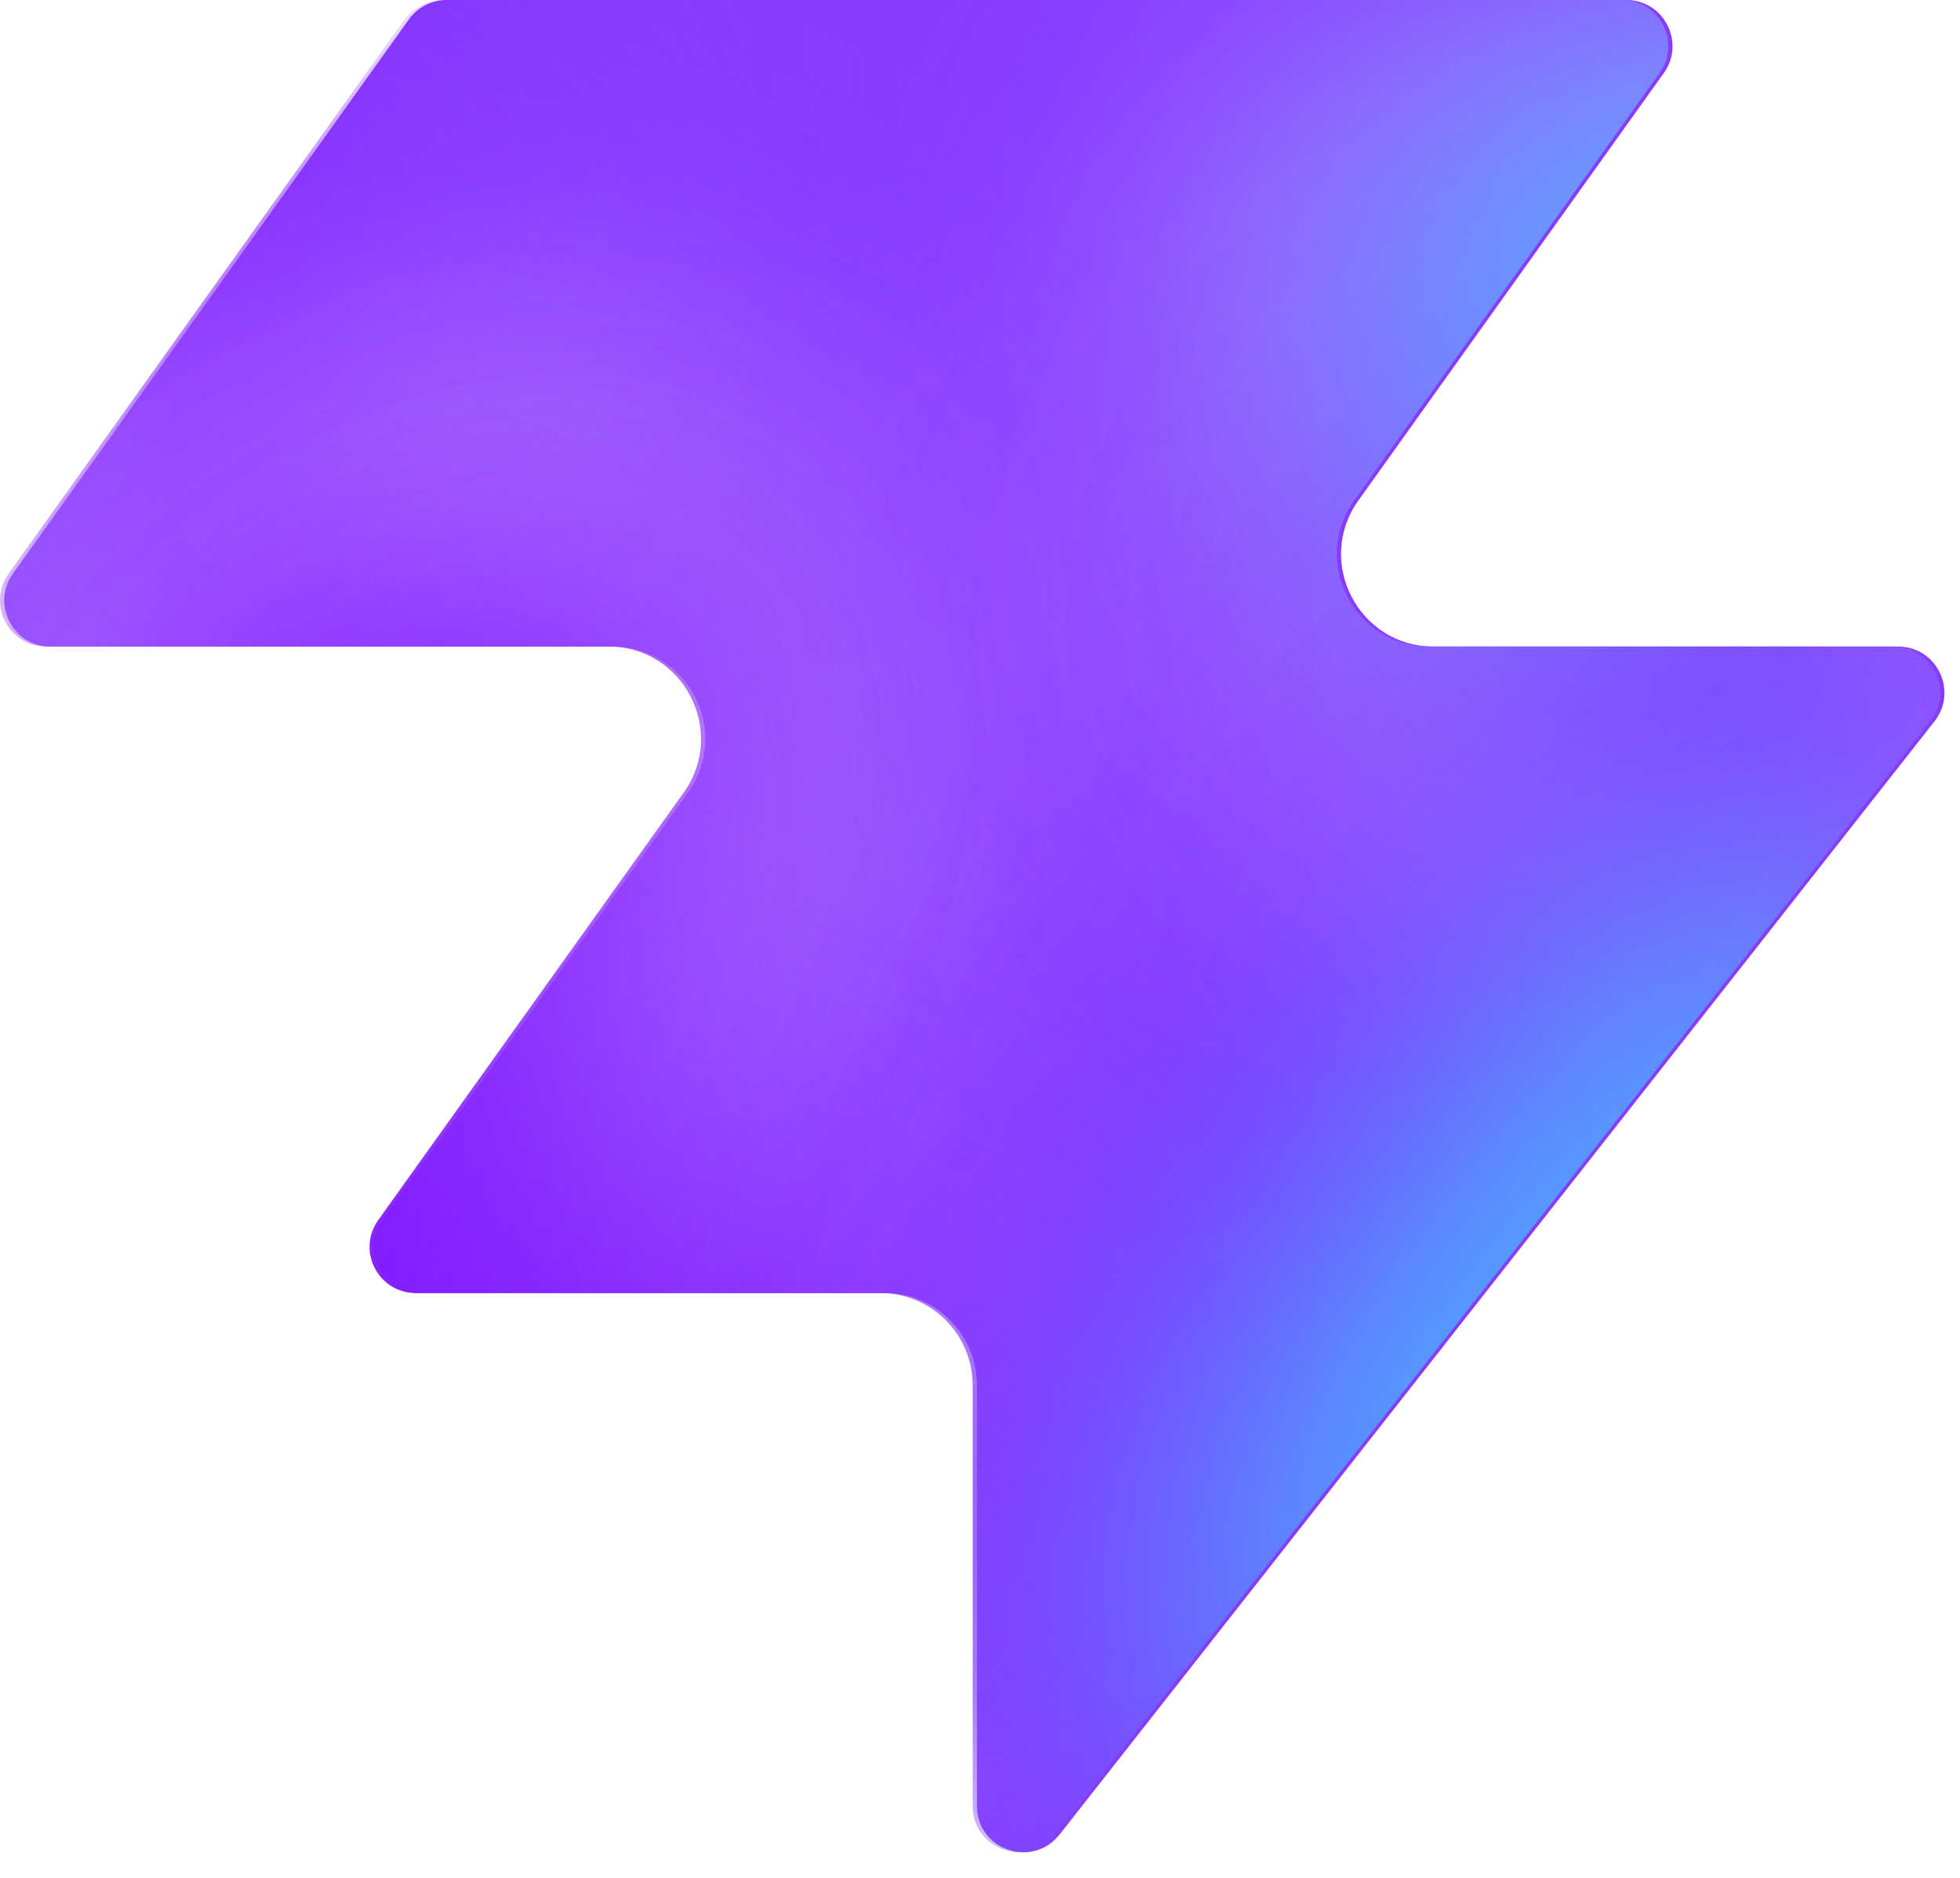
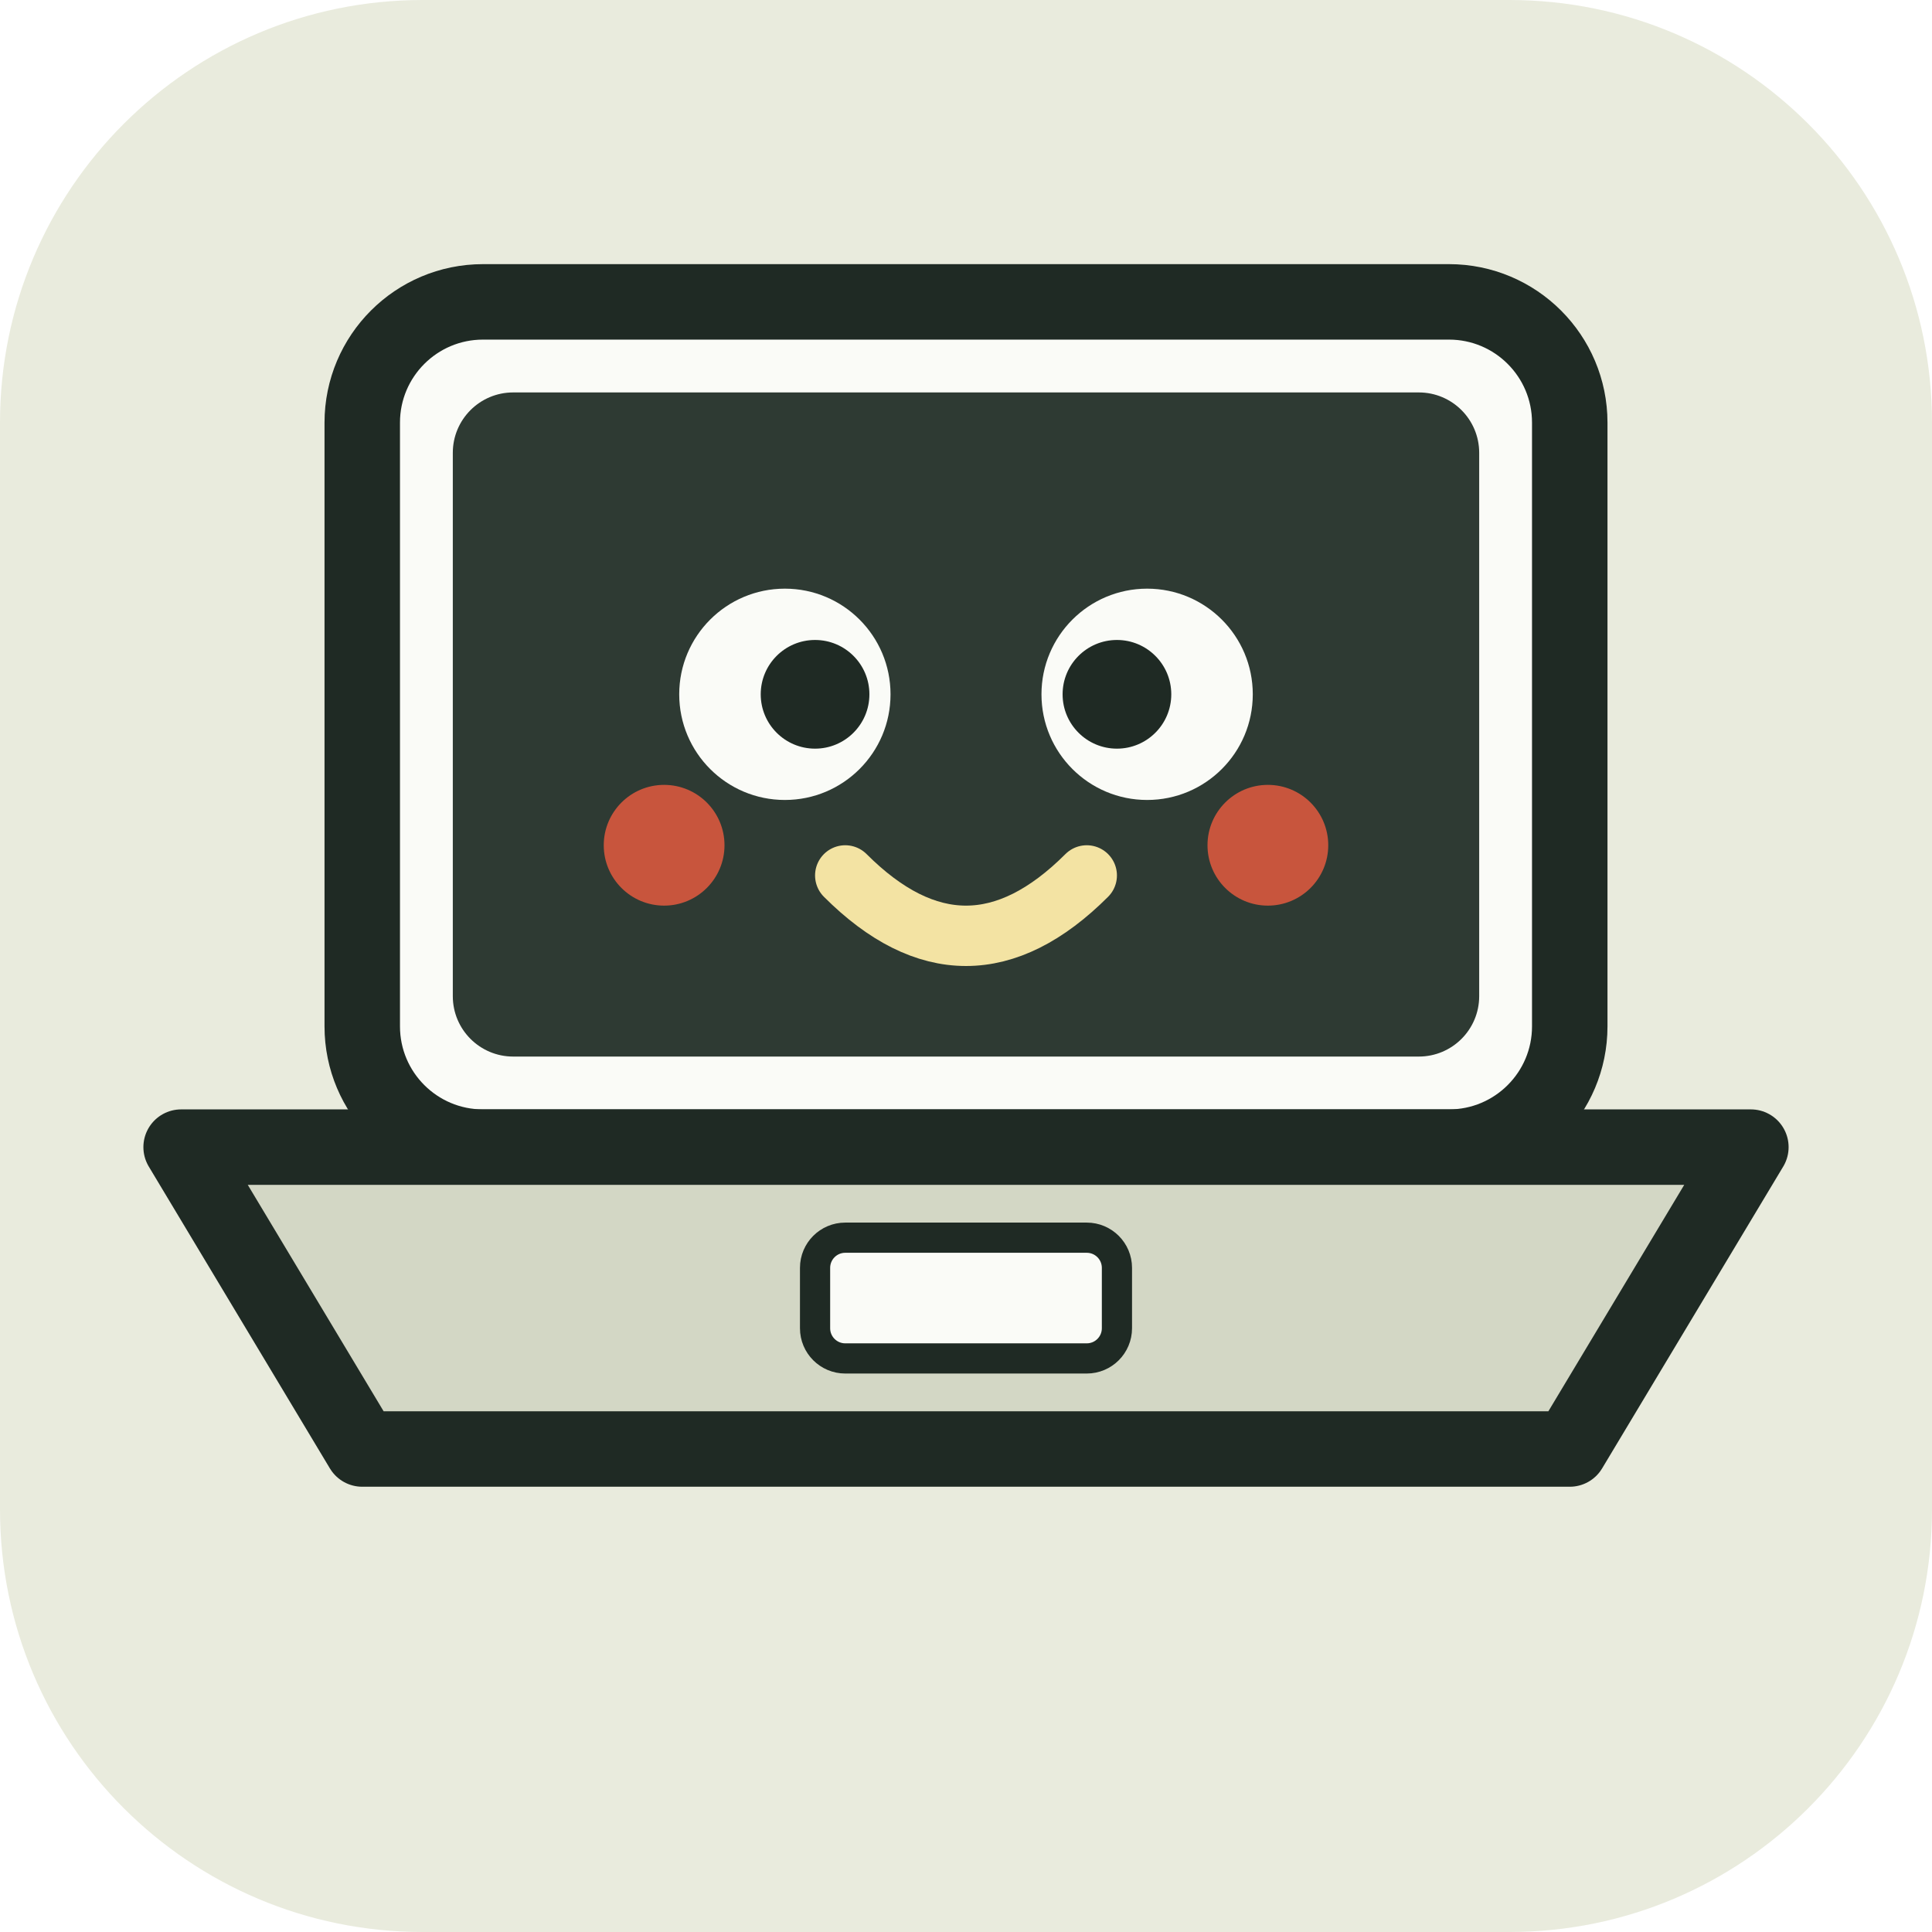
- <svg xmlns="http://www.w3.org/2000/svg" width="48" height="46" fill="none" viewBox="0 0 48 46">
-   <path fill="#863bff" d="M25.946 44.938c-.664.845-2.021.375-2.021-.698V33.937a2.26 2.26 0 0 0-2.262-2.262H10.287c-.92 0-1.456-1.04-.92-1.788l7.48-10.471c1.07-1.497 0-3.578-1.842-3.578H1.237c-.92 0-1.456-1.04-.92-1.788L10.013.474c.214-.297.556-.474.92-.474h28.894c.92 0 1.456 1.04.92 1.788l-7.48 10.471c-1.07 1.498 0 3.579 1.842 3.579h11.377c.943 0 1.473 1.088.89 1.83L25.947 44.94z" style="fill:#863bff;fill:color(display-p3 .525 .23 1);fill-opacity:1" />
-   <mask id="a" width="48" height="46" x="0" y="0" maskUnits="userSpaceOnUse" style="mask-type:alpha">
-     <path fill="#000" d="M25.842 44.938c-.664.844-2.021.375-2.021-.698V33.937a2.26 2.26 0 0 0-2.262-2.262H10.183c-.92 0-1.456-1.04-.92-1.788l7.48-10.471c1.07-1.498 0-3.579-1.842-3.579H1.133c-.92 0-1.456-1.04-.92-1.787L9.91.473c.214-.297.556-.474.92-.474h28.894c.92 0 1.456 1.04.92 1.788l-7.48 10.471c-1.07 1.498 0 3.578 1.842 3.578h11.377c.943 0 1.473 1.088.89 1.832L25.843 44.94z" style="fill:#000;fill-opacity:1" />
-   </mask>
-   <g mask="url(#a)">
-     <g filter="url(#b)">
-       <ellipse cx="5.508" cy="14.704" fill="#ede6ff" rx="5.508" ry="14.704" style="fill:#ede6ff;fill:color(display-p3 .927 .903 1);fill-opacity:1" transform="matrix(.00324 1 1 -.00324 -4.47 31.516)" />
-     </g>
-     <g filter="url(#c)">
-       <ellipse cx="10.399" cy="29.851" fill="#ede6ff" rx="10.399" ry="29.851" style="fill:#ede6ff;fill:color(display-p3 .927 .903 1);fill-opacity:1" transform="matrix(.00324 1 1 -.00324 -39.328 7.883)" />
-     </g>
-     <g filter="url(#d)">
-       <ellipse cx="5.508" cy="30.487" fill="#7e14ff" rx="5.508" ry="30.487" style="fill:#7e14ff;fill:color(display-p3 .492 .077 1);fill-opacity:1" transform="rotate(89.814 -25.913 -14.639)scale(1 -1)" />
-     </g>
-     <g filter="url(#e)">
-       <ellipse cx="5.508" cy="30.599" fill="#7e14ff" rx="5.508" ry="30.599" style="fill:#7e14ff;fill:color(display-p3 .492 .077 1);fill-opacity:1" transform="rotate(89.814 -32.644 -3.334)scale(1 -1)" />
-     </g>
-     <g filter="url(#f)">
-       <ellipse cx="5.508" cy="30.599" fill="#7e14ff" rx="5.508" ry="30.599" style="fill:#7e14ff;fill:color(display-p3 .492 .077 1);fill-opacity:1" transform="matrix(.00324 1 1 -.00324 -34.34 30.47)" />
-     </g>
-     <g filter="url(#g)">
-       <ellipse cx="14.072" cy="22.078" fill="#ede6ff" rx="14.072" ry="22.078" style="fill:#ede6ff;fill:color(display-p3 .927 .903 1);fill-opacity:1" transform="rotate(93.35 24.506 48.493)scale(-1 1)" />
-     </g>
-     <g filter="url(#h)">
-       <ellipse cx="3.47" cy="21.501" fill="#7e14ff" rx="3.47" ry="21.501" style="fill:#7e14ff;fill:color(display-p3 .492 .077 1);fill-opacity:1" transform="rotate(89.009 28.708 47.59)scale(-1 1)" />
-     </g>
-     <g filter="url(#i)">
-       <ellipse cx="3.47" cy="21.501" fill="#7e14ff" rx="3.47" ry="21.501" style="fill:#7e14ff;fill:color(display-p3 .492 .077 1);fill-opacity:1" transform="rotate(89.009 28.708 47.59)scale(-1 1)" />
-     </g>
-     <g filter="url(#j)">
-       <ellipse cx=".387" cy="8.972" fill="#7e14ff" rx="4.407" ry="29.108" style="fill:#7e14ff;fill:color(display-p3 .492 .077 1);fill-opacity:1" transform="rotate(39.51 .387 8.972)" />
-     </g>
-     <g filter="url(#k)">
-       <ellipse cx="47.523" cy="-6.092" fill="#7e14ff" rx="4.407" ry="29.108" style="fill:#7e14ff;fill:color(display-p3 .492 .077 1);fill-opacity:1" transform="rotate(37.892 47.523 -6.092)" />
-     </g>
-     <g filter="url(#l)">
-       <ellipse cx="41.412" cy="6.333" fill="#47bfff" rx="5.971" ry="9.665" style="fill:#47bfff;fill:color(display-p3 .28 .748 1);fill-opacity:1" transform="rotate(37.892 41.412 6.333)" />
-     </g>
-     <g filter="url(#m)">
-       <ellipse cx="-1.879" cy="38.332" fill="#7e14ff" rx="4.407" ry="29.108" style="fill:#7e14ff;fill:color(display-p3 .492 .077 1);fill-opacity:1" transform="rotate(37.892 -1.88 38.332)" />
-     </g>
-     <g filter="url(#n)">
-       <ellipse cx="-1.879" cy="38.332" fill="#7e14ff" rx="4.407" ry="29.108" style="fill:#7e14ff;fill:color(display-p3 .492 .077 1);fill-opacity:1" transform="rotate(37.892 -1.88 38.332)" />
-     </g>
-     <g filter="url(#o)">
-       <ellipse cx="35.651" cy="29.907" fill="#7e14ff" rx="4.407" ry="29.108" style="fill:#7e14ff;fill:color(display-p3 .492 .077 1);fill-opacity:1" transform="rotate(37.892 35.651 29.907)" />
-     </g>
-     <g filter="url(#p)">
-       <ellipse cx="38.418" cy="32.4" fill="#47bfff" rx="5.971" ry="15.297" style="fill:#47bfff;fill:color(display-p3 .28 .748 1);fill-opacity:1" transform="rotate(37.892 38.418 32.4)" />
-     </g>
-   </g>
-   <defs>
-     <filter id="b" width="60.045" height="41.654" x="-19.77" y="16.149" color-interpolation-filters="sRGB" filterUnits="userSpaceOnUse">
-       <feFlood flood-opacity="0" result="BackgroundImageFix" />
-       <feBlend in="SourceGraphic" in2="BackgroundImageFix" result="shape" />
-       <feGaussianBlur result="effect1_foregroundBlur_2002_17158" stdDeviation="7.659" />
-     </filter>
-     <filter id="c" width="90.34" height="51.437" x="-54.613" y="-7.533" color-interpolation-filters="sRGB" filterUnits="userSpaceOnUse">
-       <feFlood flood-opacity="0" result="BackgroundImageFix" />
-       <feBlend in="SourceGraphic" in2="BackgroundImageFix" result="shape" />
-       <feGaussianBlur result="effect1_foregroundBlur_2002_17158" stdDeviation="7.659" />
-     </filter>
-     <filter id="d" width="79.355" height="29.4" x="-49.64" y="2.03" color-interpolation-filters="sRGB" filterUnits="userSpaceOnUse">
-       <feFlood flood-opacity="0" result="BackgroundImageFix" />
-       <feBlend in="SourceGraphic" in2="BackgroundImageFix" result="shape" />
-       <feGaussianBlur result="effect1_foregroundBlur_2002_17158" stdDeviation="4.596" />
-     </filter>
-     <filter id="e" width="79.579" height="29.4" x="-45.045" y="20.029" color-interpolation-filters="sRGB" filterUnits="userSpaceOnUse">
-       <feFlood flood-opacity="0" result="BackgroundImageFix" />
-       <feBlend in="SourceGraphic" in2="BackgroundImageFix" result="shape" />
-       <feGaussianBlur result="effect1_foregroundBlur_2002_17158" stdDeviation="4.596" />
-     </filter>
-     <filter id="f" width="79.579" height="29.4" x="-43.513" y="21.178" color-interpolation-filters="sRGB" filterUnits="userSpaceOnUse">
-       <feFlood flood-opacity="0" result="BackgroundImageFix" />
-       <feBlend in="SourceGraphic" in2="BackgroundImageFix" result="shape" />
-       <feGaussianBlur result="effect1_foregroundBlur_2002_17158" stdDeviation="4.596" />
-     </filter>
-     <filter id="g" width="74.749" height="58.852" x="15.756" y="-17.901" color-interpolation-filters="sRGB" filterUnits="userSpaceOnUse">
-       <feFlood flood-opacity="0" result="BackgroundImageFix" />
-       <feBlend in="SourceGraphic" in2="BackgroundImageFix" result="shape" />
-       <feGaussianBlur result="effect1_foregroundBlur_2002_17158" stdDeviation="7.659" />
-     </filter>
-     <filter id="h" width="61.377" height="25.362" x="23.548" y="2.284" color-interpolation-filters="sRGB" filterUnits="userSpaceOnUse">
-       <feFlood flood-opacity="0" result="BackgroundImageFix" />
-       <feBlend in="SourceGraphic" in2="BackgroundImageFix" result="shape" />
-       <feGaussianBlur result="effect1_foregroundBlur_2002_17158" stdDeviation="4.596" />
-     </filter>
-     <filter id="i" width="61.377" height="25.362" x="23.548" y="2.284" color-interpolation-filters="sRGB" filterUnits="userSpaceOnUse">
-       <feFlood flood-opacity="0" result="BackgroundImageFix" />
-       <feBlend in="SourceGraphic" in2="BackgroundImageFix" result="shape" />
-       <feGaussianBlur result="effect1_foregroundBlur_2002_17158" stdDeviation="4.596" />
-     </filter>
-     <filter id="j" width="56.045" height="63.649" x="-27.636" y="-22.853" color-interpolation-filters="sRGB" filterUnits="userSpaceOnUse">
-       <feFlood flood-opacity="0" result="BackgroundImageFix" />
-       <feBlend in="SourceGraphic" in2="BackgroundImageFix" result="shape" />
-       <feGaussianBlur result="effect1_foregroundBlur_2002_17158" stdDeviation="4.596" />
-     </filter>
-     <filter id="k" width="54.814" height="64.646" x="20.116" y="-38.415" color-interpolation-filters="sRGB" filterUnits="userSpaceOnUse">
-       <feFlood flood-opacity="0" result="BackgroundImageFix" />
-       <feBlend in="SourceGraphic" in2="BackgroundImageFix" result="shape" />
-       <feGaussianBlur result="effect1_foregroundBlur_2002_17158" stdDeviation="4.596" />
-     </filter>
-     <filter id="l" width="33.541" height="35.313" x="24.641" y="-11.323" color-interpolation-filters="sRGB" filterUnits="userSpaceOnUse">
-       <feFlood flood-opacity="0" result="BackgroundImageFix" />
-       <feBlend in="SourceGraphic" in2="BackgroundImageFix" result="shape" />
-       <feGaussianBlur result="effect1_foregroundBlur_2002_17158" stdDeviation="4.596" />
-     </filter>
-     <filter id="m" width="54.814" height="64.646" x="-29.286" y="6.009" color-interpolation-filters="sRGB" filterUnits="userSpaceOnUse">
-       <feFlood flood-opacity="0" result="BackgroundImageFix" />
-       <feBlend in="SourceGraphic" in2="BackgroundImageFix" result="shape" />
-       <feGaussianBlur result="effect1_foregroundBlur_2002_17158" stdDeviation="4.596" />
-     </filter>
-     <filter id="n" width="54.814" height="64.646" x="-29.286" y="6.009" color-interpolation-filters="sRGB" filterUnits="userSpaceOnUse">
-       <feFlood flood-opacity="0" result="BackgroundImageFix" />
-       <feBlend in="SourceGraphic" in2="BackgroundImageFix" result="shape" />
-       <feGaussianBlur result="effect1_foregroundBlur_2002_17158" stdDeviation="4.596" />
-     </filter>
-     <filter id="o" width="54.814" height="64.646" x="8.244" y="-2.416" color-interpolation-filters="sRGB" filterUnits="userSpaceOnUse">
-       <feFlood flood-opacity="0" result="BackgroundImageFix" />
-       <feBlend in="SourceGraphic" in2="BackgroundImageFix" result="shape" />
-       <feGaussianBlur result="effect1_foregroundBlur_2002_17158" stdDeviation="4.596" />
-     </filter>
-     <filter id="p" width="39.409" height="43.623" x="18.713" y="10.588" color-interpolation-filters="sRGB" filterUnits="userSpaceOnUse">
-       <feFlood flood-opacity="0" result="BackgroundImageFix" />
-       <feBlend in="SourceGraphic" in2="BackgroundImageFix" result="shape" />
-       <feGaussianBlur result="effect1_foregroundBlur_2002_17158" stdDeviation="4.596" />
-     </filter>
-   </defs>
+ <svg xmlns="http://www.w3.org/2000/svg" viewBox="0 0 64 64" width="64" height="64" fill="none">
+   <rect width="64" height="64" rx="14" fill="#E9EBDD" />
+   <rect x="12" y="10" width="40" height="28" rx="4" fill="#FAFBF7" stroke="#1F2A24" stroke-width="2.5" />
+   <rect x="15" y="13" width="34" height="22" rx="2" fill="#2E3A33" />
+   <circle cx="26" cy="23" r="3.5" fill="#FAFBF7" />
+   <circle cx="27" cy="23" r="1.8" fill="#1F2A24" />
+   <circle cx="38" cy="23" r="3.5" fill="#FAFBF7" />
+   <circle cx="37" cy="23" r="1.8" fill="#1F2A24" />
+   <path d="M28 29 Q32 33 36 29" stroke="#F3E3A3" stroke-width="2" stroke-linecap="round" fill="none" />
+   <circle cx="22" cy="28" r="2" fill="#C8553D" />
+   <circle cx="42" cy="28" r="2" fill="#C8553D" />
+   <path d="M6 38 L58 38 L52 48 L12 48 Z" fill="#D3D7C5" stroke="#1F2A24" stroke-width="2.5" stroke-linejoin="round" />
+   <rect x="27" y="41" width="10" height="4" rx="1" fill="#FAFBF7" stroke="#1F2A24" stroke-width="1" />
</svg>
